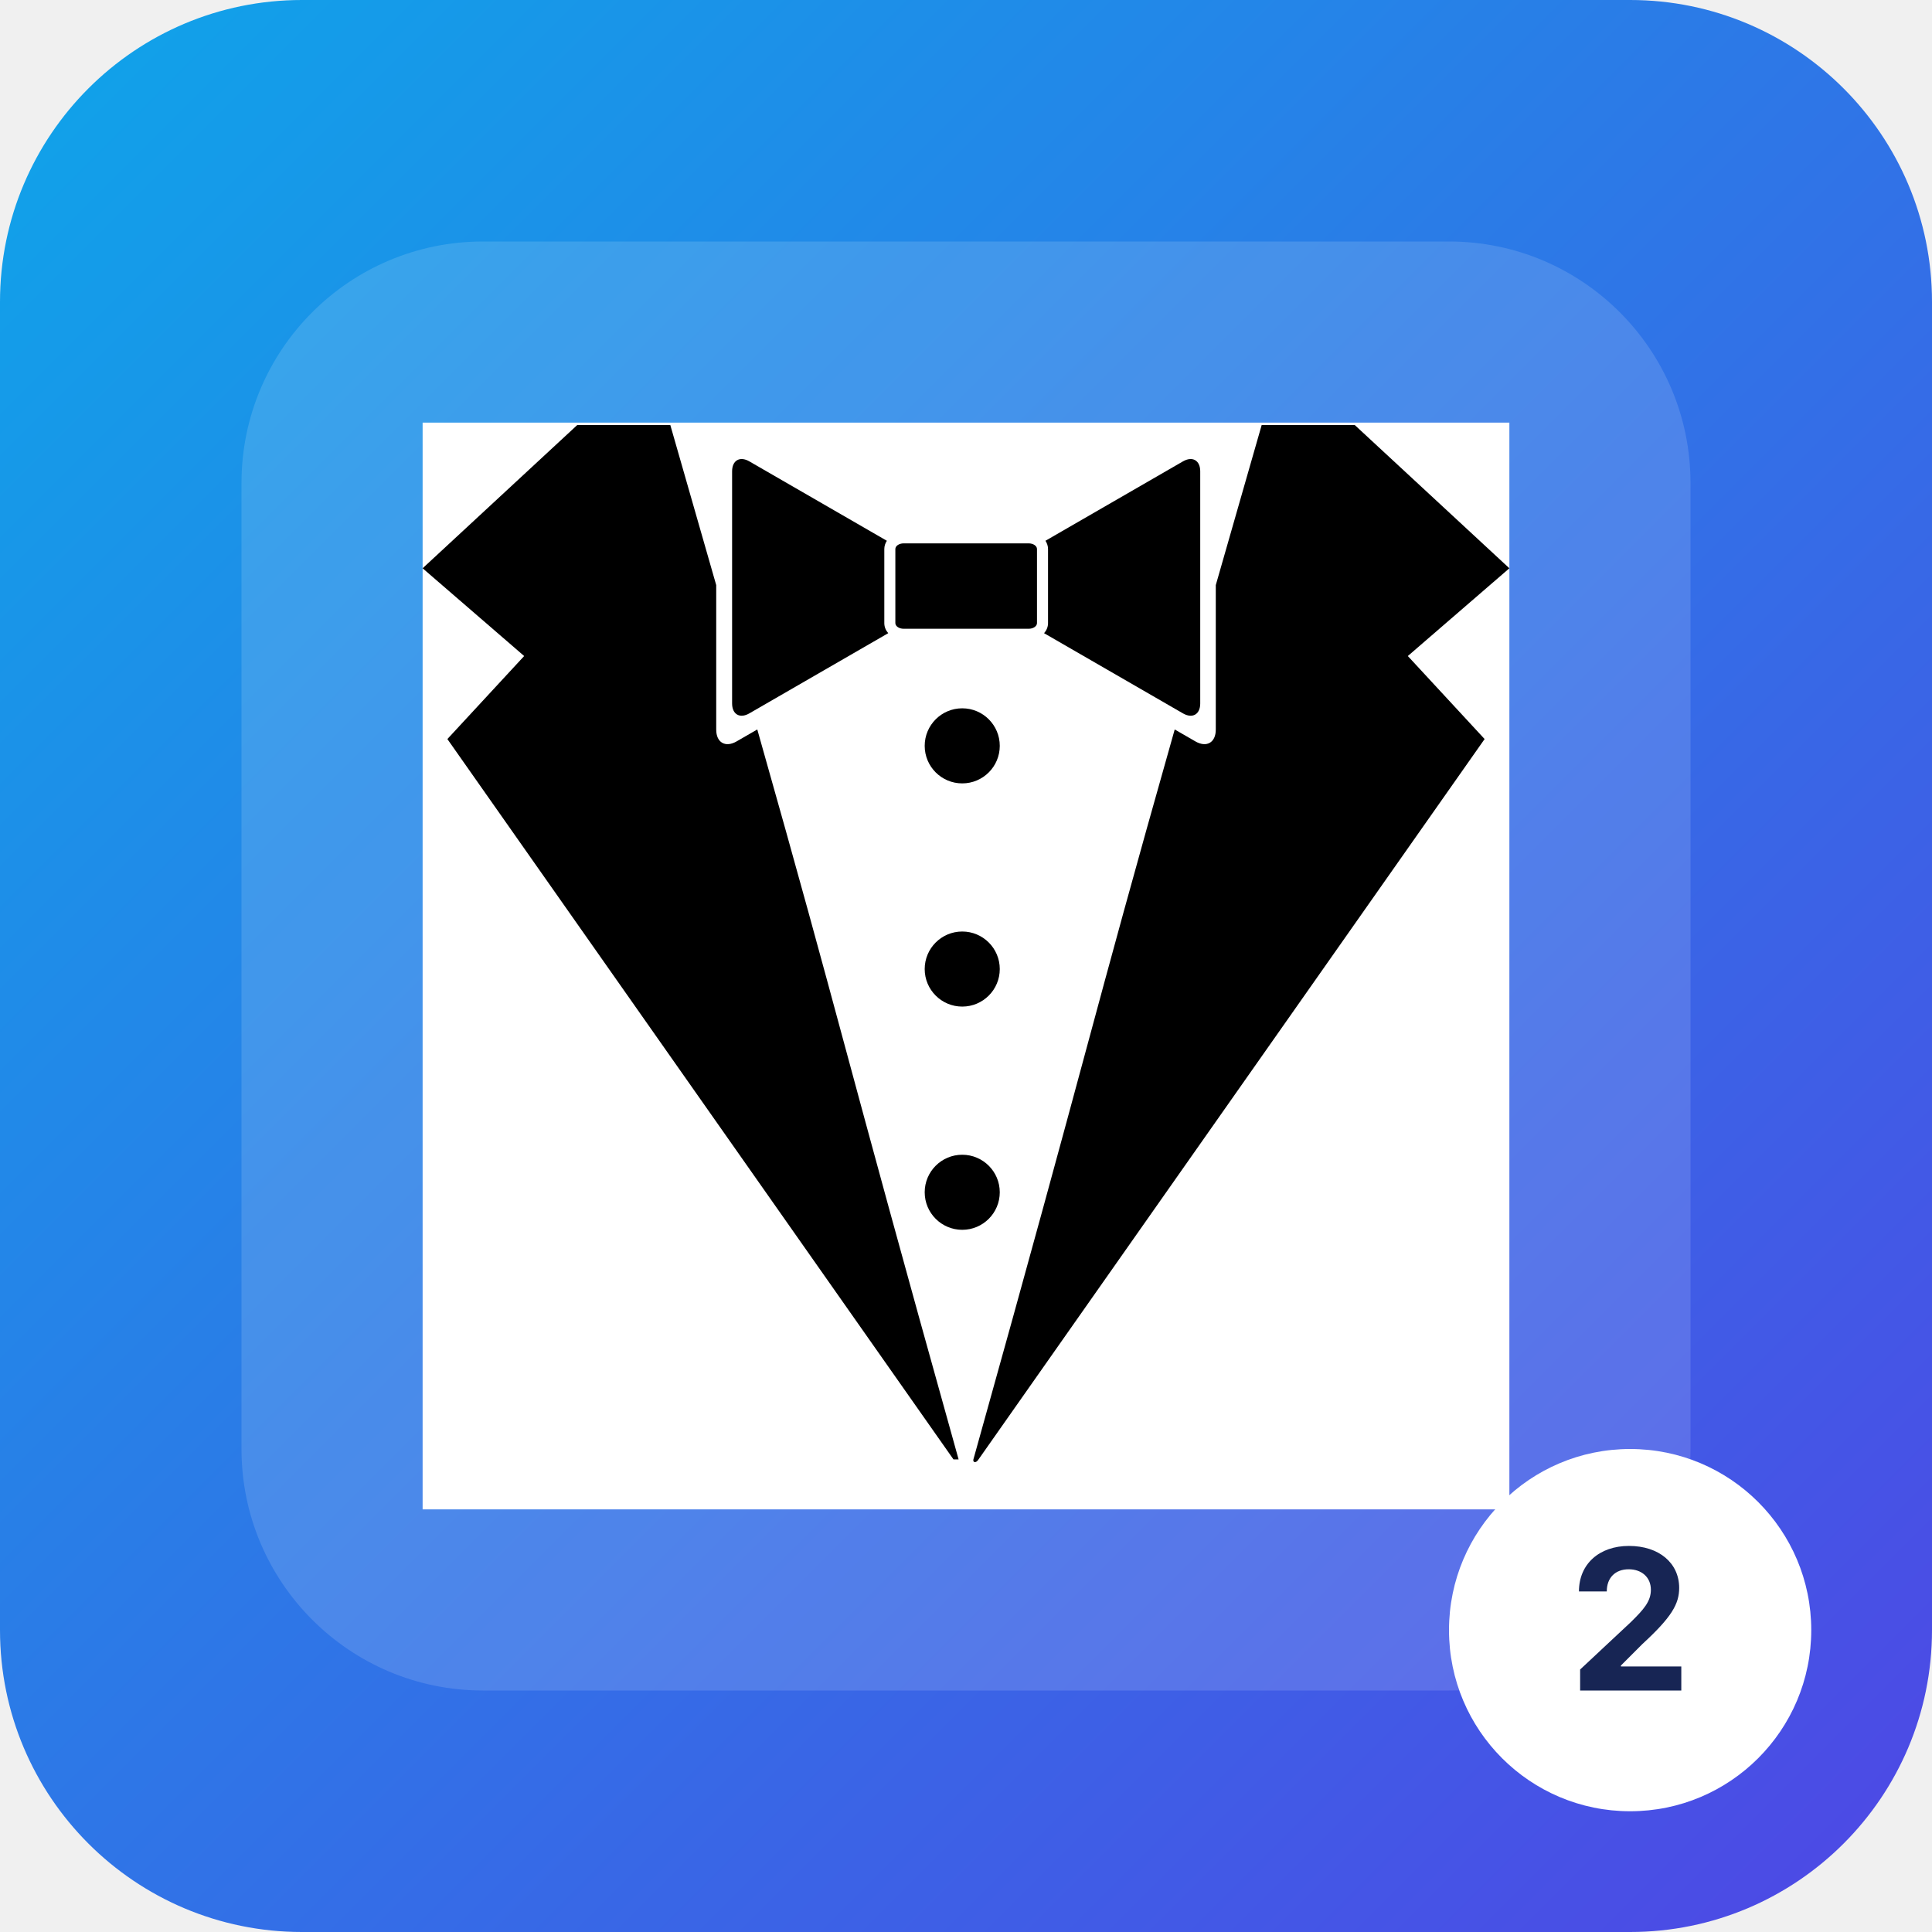
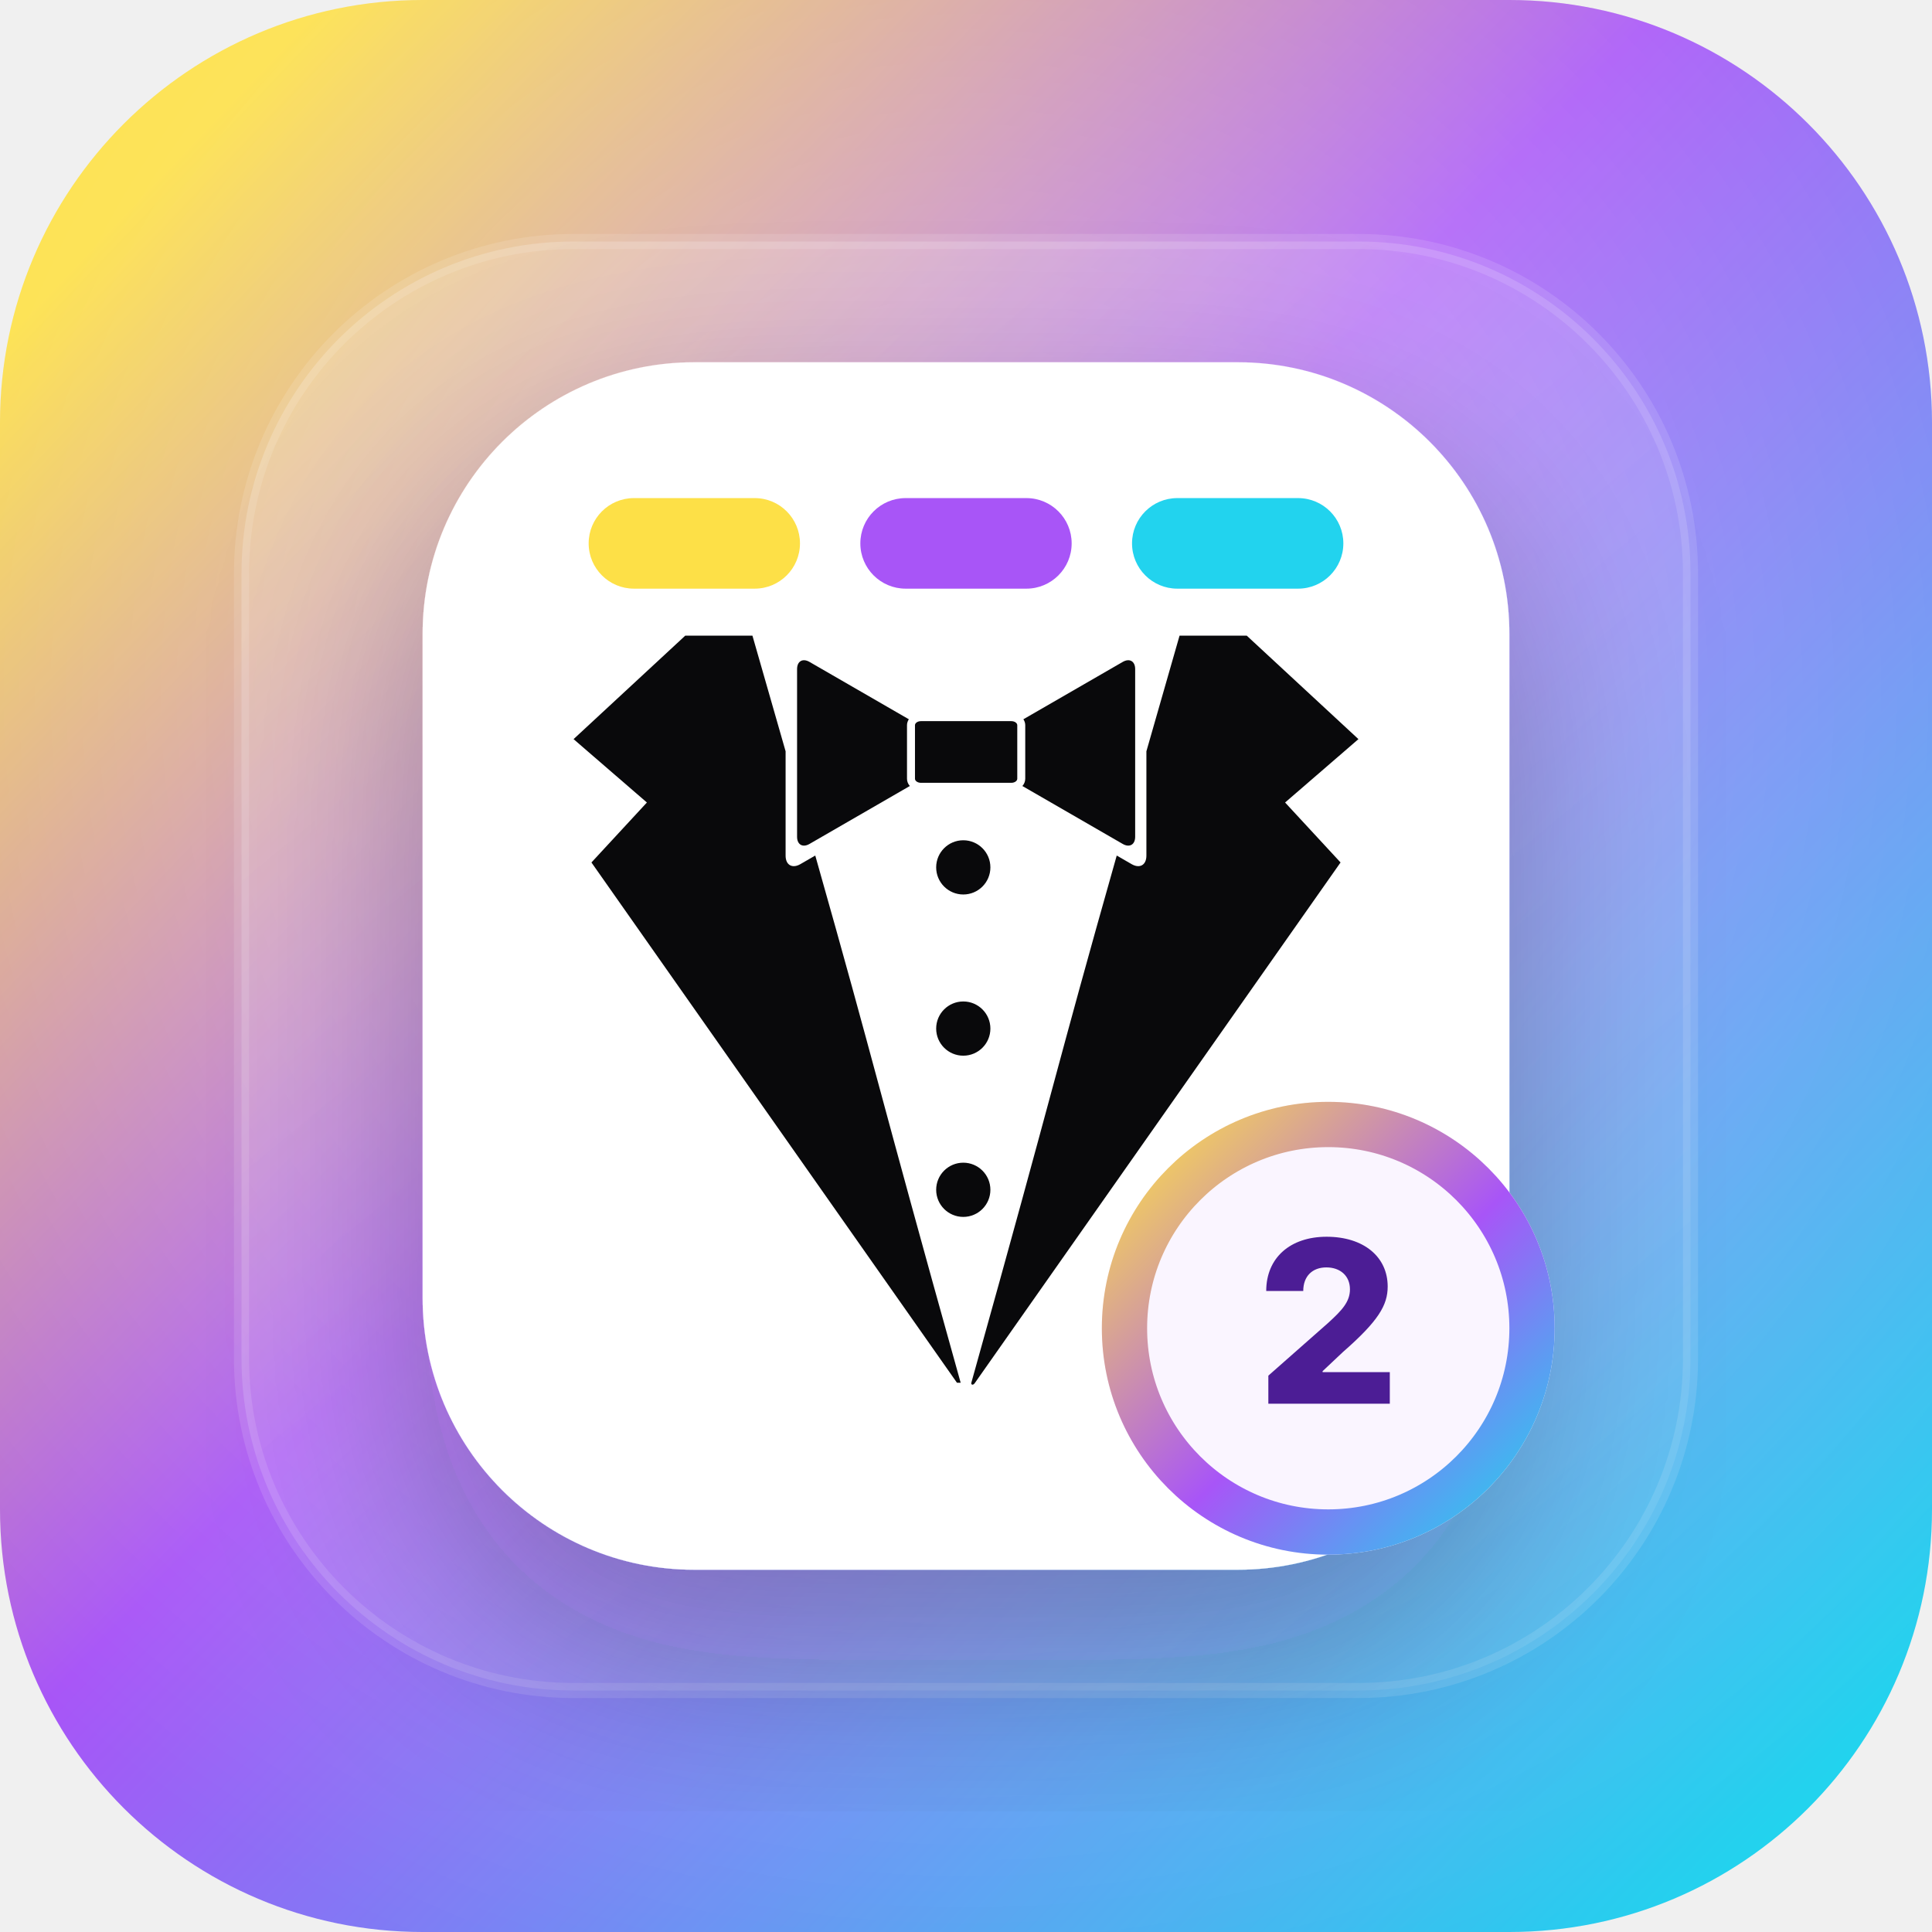
<svg xmlns="http://www.w3.org/2000/svg" viewBox="0 0 128 128" role="img" aria-labelledby="title desc">
  <defs>
-     <linearGradient id="g" x1="0%" y1="0%" x2="100%" y2="100%">
-       <stop offset="0%" stop-color="#0ea5e9" />
-       <stop offset="100%" stop-color="#4f46e5" />
+     <linearGradient id="outerGradient" x1="8%" y1="10%" x2="94%" y2="92%">
+       <stop offset="0%" stop-color="#fde047" />
+       <stop offset="42%" stop-color="#a855f7" />
+       <stop offset="100%" stop-color="#22d3ee" />
    </linearGradient>
+     <linearGradient id="panelGradient" x1="10%" y1="8%" x2="86%" y2="100%">
+       <stop offset="0%" stop-color="#ffffff" stop-opacity="0.2" />
+       <stop offset="100%" stop-color="#ffffff" stop-opacity="0.08" />
+     </linearGradient>
+     <linearGradient id="badgeRingGradient" x1="0%" y1="0%" x2="100%" y2="100%">
+       <stop offset="0%" stop-color="#fde047" />
+       <stop offset="55%" stop-color="#a855f7" />
+       <stop offset="100%" stop-color="#22d3ee" />
+     </linearGradient>
+     <radialGradient id="glowGradient" cx="50%" cy="36%" r="70%">
+       <stop offset="0%" stop-color="#ffffff" stop-opacity="0.34" />
+       <stop offset="100%" stop-color="#ffffff" stop-opacity="0" />
+     </radialGradient>
+     <filter id="cardShadow" x="-20%" y="-20%" width="140%" height="140%">
+       <feDropShadow dx="0" dy="6" stdDeviation="7" flood-color="#170724" flood-opacity="0.28" />
+     </filter>
  </defs>
-   <rect width="128" height="128" rx="20" fill="url(#g)" />
-   <rect x="16" y="16" width="96" height="96" rx="16" fill="rgb(255 255 255 / 0.14)" />
-   <rect x="28" y="28" width="72" height="72" fill="#ffffff" />
-   <g transform="translate(28 28) scale(0.1747573)" fill="#000000" fill-rule="evenodd">
-     <path d="M208.805 393.054c45.057-161.12 43.75-161.848 76.32-276.73l7.832 4.523c4.255 2.458 7.738.448 7.738-4.455V61.606c8.643-30.27 15.416-53.66 17.4-60.693h35.287L412 55.217l-38.498 33.27 29.11 31.473-191.86 273.094c-.938 1.542-2.244 1.19-1.947 0zm20.96-347.278c1.733 0 3.148.958 3.148 2.147V76c0 1.186-1.415 2.15-3.147 2.15H182.37c-1.742 0-3.153-.96-3.153-2.15V47.923c0-1.185 1.41-2.147 3.153-2.147h47.396z" />
-     <path d="M288.265 14.688l-52.14 30.1c.605.92.973 1.98.973 3.136v28.078c0 1.457-.565 2.77-1.496 3.83l52.663 30.402c3.59 2.073 6.535.377 6.535-3.764V18.456c0-4.145-2.944-5.836-6.535-3.768zM175.03 76V47.923c0-1.15.368-2.21.966-3.13l-52.14-30.105c-3.588-2.068-6.53-.376-6.53 3.768v88.013c0 4.14 2.938 5.84 6.53 3.76l52.66-30.405c-.926-1.06-1.487-2.37-1.487-3.827z" />
-     <path d="M201.248 393.054h1.947c-45.05-161.12-43.753-161.848-76.32-276.73l-7.833 4.523c-4.253 2.458-7.737.448-7.737-4.455V61.606C102.66 31.336 95.89 7.946 93.9.913H58.617L0 55.217l38.494 33.27-29.11 31.473 191.864 273.094z" />
-     <circle cx="204.572" cy="122.538" r="14.231" />
-     <circle cx="204.572" cy="207.156" r="14.231" />
-     <circle cx="204.572" cy="291.785" r="14.23" />
+   <rect width="128" height="128" rx="28" fill="url(#outerGradient)" />
+   <rect width="128" height="128" rx="28" fill="url(#glowGradient)" />
+   <rect x="16" y="16" width="96" height="96" rx="22" fill="url(#panelGradient)" stroke="#ffffff" stroke-opacity="0.12" />
+   <g transform="translate(28 24)">
+     <rect x="0" y="0" width="72" height="80" rx="18" fill="#ffffff" filter="url(#cardShadow)" />
+     <rect x="11" y="9" width="14" height="6" rx="3" fill="#fde047" />
+     <rect x="29" y="9" width="14" height="6" rx="3" fill="#a855f7" />
+     <rect x="47" y="9" width="14" height="6" rx="3" fill="#22d3ee" />
+     <g transform="translate(10 18) scale(0.1262136)" fill="#09090b" fill-rule="evenodd">
+       <path d="M208.805 393.054c45.057-161.12 43.75-161.848 76.32-276.73l7.832 4.523c4.255 2.458 7.738.448 7.738-4.455V61.606c8.643-30.27 15.416-53.66 17.4-60.693h35.287L412 55.217l-38.498 33.27 29.11 31.473-191.86 273.094c-.938 1.542-2.244 1.19-1.947 0zm20.96-347.278c1.733 0 3.148.958 3.148 2.147V76c0 1.186-1.415 2.15-3.147 2.15H182.37c-1.742 0-3.153-.96-3.153-2.15V47.923c0-1.185 1.41-2.147 3.153-2.147h47.396z" />
+       <path d="M288.265 14.688l-52.14 30.1c.605.92.973 1.98.973 3.136v28.078c0 1.457-.565 2.77-1.496 3.83l52.663 30.402c3.59 2.073 6.535.377 6.535-3.764V18.456c0-4.145-2.944-5.836-6.535-3.768zM175.03 76V47.923c0-1.15.368-2.21.966-3.13l-52.14-30.105c-3.588-2.068-6.53-.376-6.53 3.768v88.013c0 4.14 2.938 5.84 6.53 3.76l52.66-30.405c-.926-1.06-1.487-2.37-1.487-3.827z" />
+       <path d="M201.248 393.054h1.947c-45.05-161.12-43.753-161.848-76.32-276.73l-7.833 4.523c-4.253 2.458-7.737.448-7.737-4.455V61.606C102.66 31.336 95.89 7.946 93.9.913H58.617L0 55.217l38.494 33.27-29.11 31.473 191.864 273.094z" />
+       <circle cx="204.572" cy="122.538" r="14.231" />
+       <circle cx="204.572" cy="207.156" r="14.231" />
+       <circle cx="204.572" cy="291.785" r="14.23" />
+     </g>
  </g>
-   <circle cx="108" cy="108" r="12" fill="#ffffff" />
-   <text x="108" y="112" text-anchor="middle" font-size="13" font-family="Segoe UI, Inter, Arial, sans-serif" font-weight="700" fill="#172554">2</text>
+   <g transform="translate(88 88)">
+     <circle cx="0" cy="0" r="15" fill="#faf5ff" />
+     <circle cx="0" cy="0" r="13.5" fill="none" stroke="url(#badgeRingGradient)" stroke-width="3" />
+     <text x="0" y="5" text-anchor="middle" font-size="15" font-family="Segoe UI, Inter, Arial, sans-serif" font-weight="800" fill="#4c1d95">2</text>
+   </g>
</svg>
